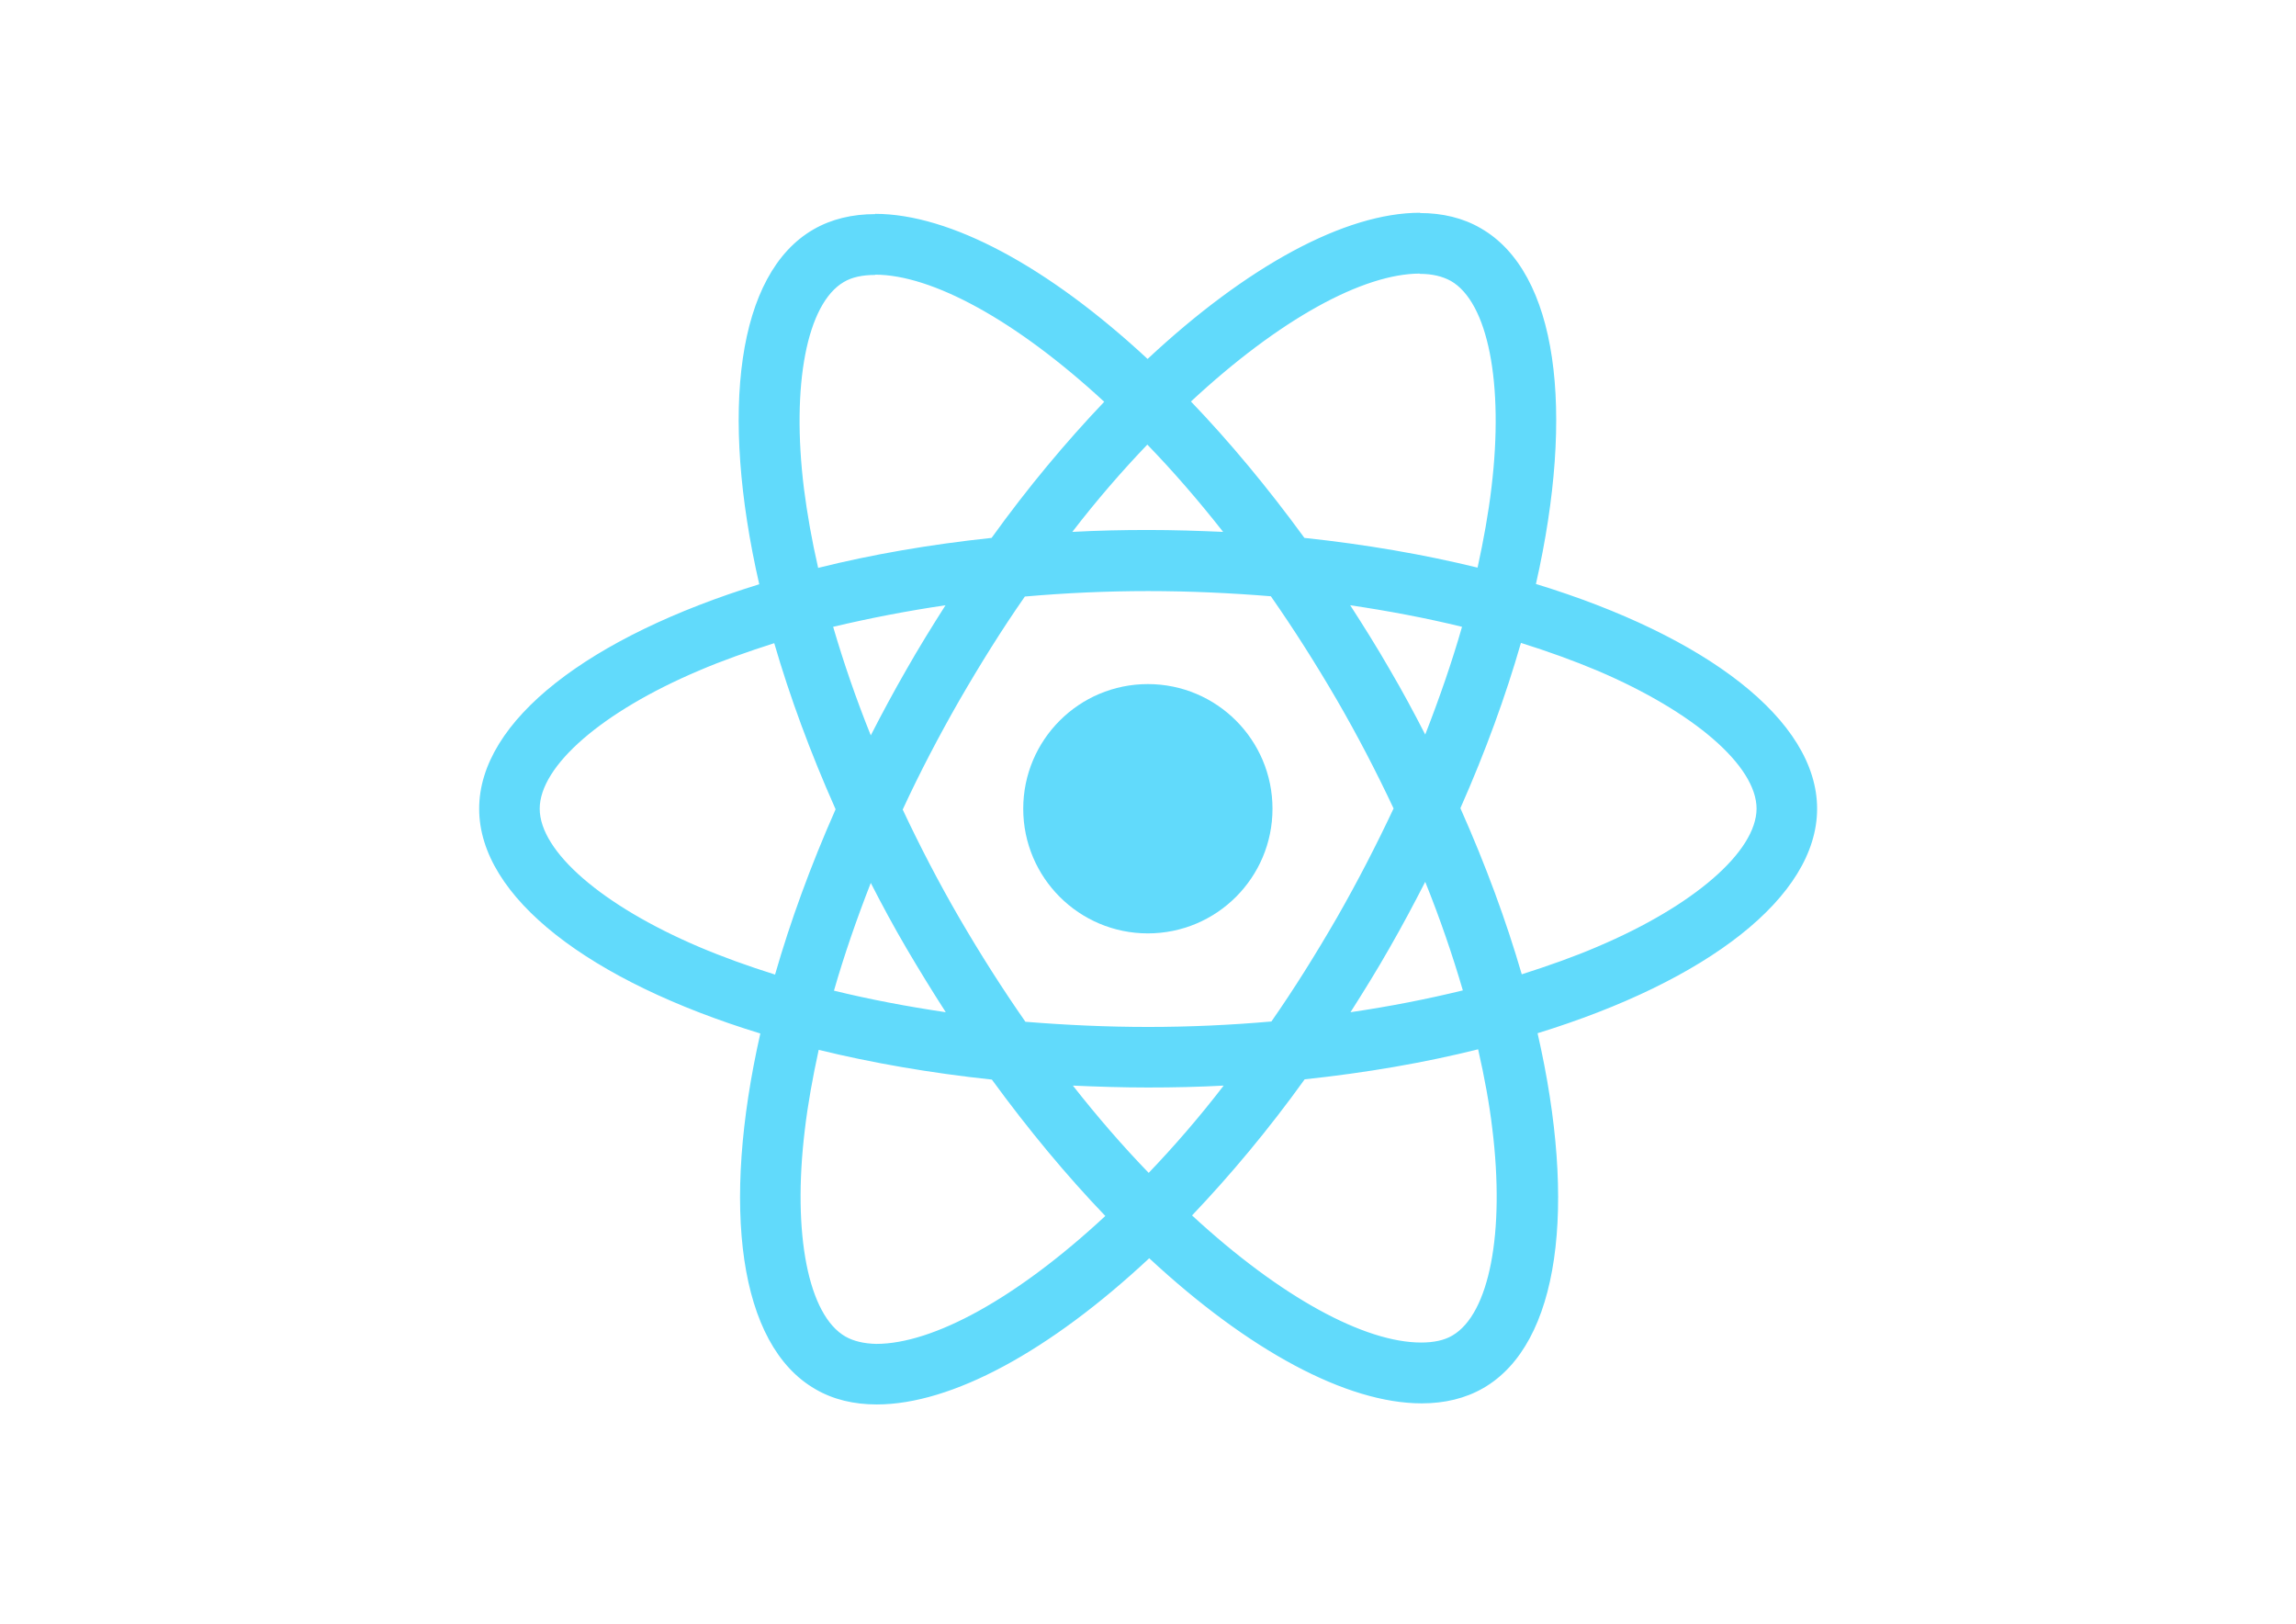
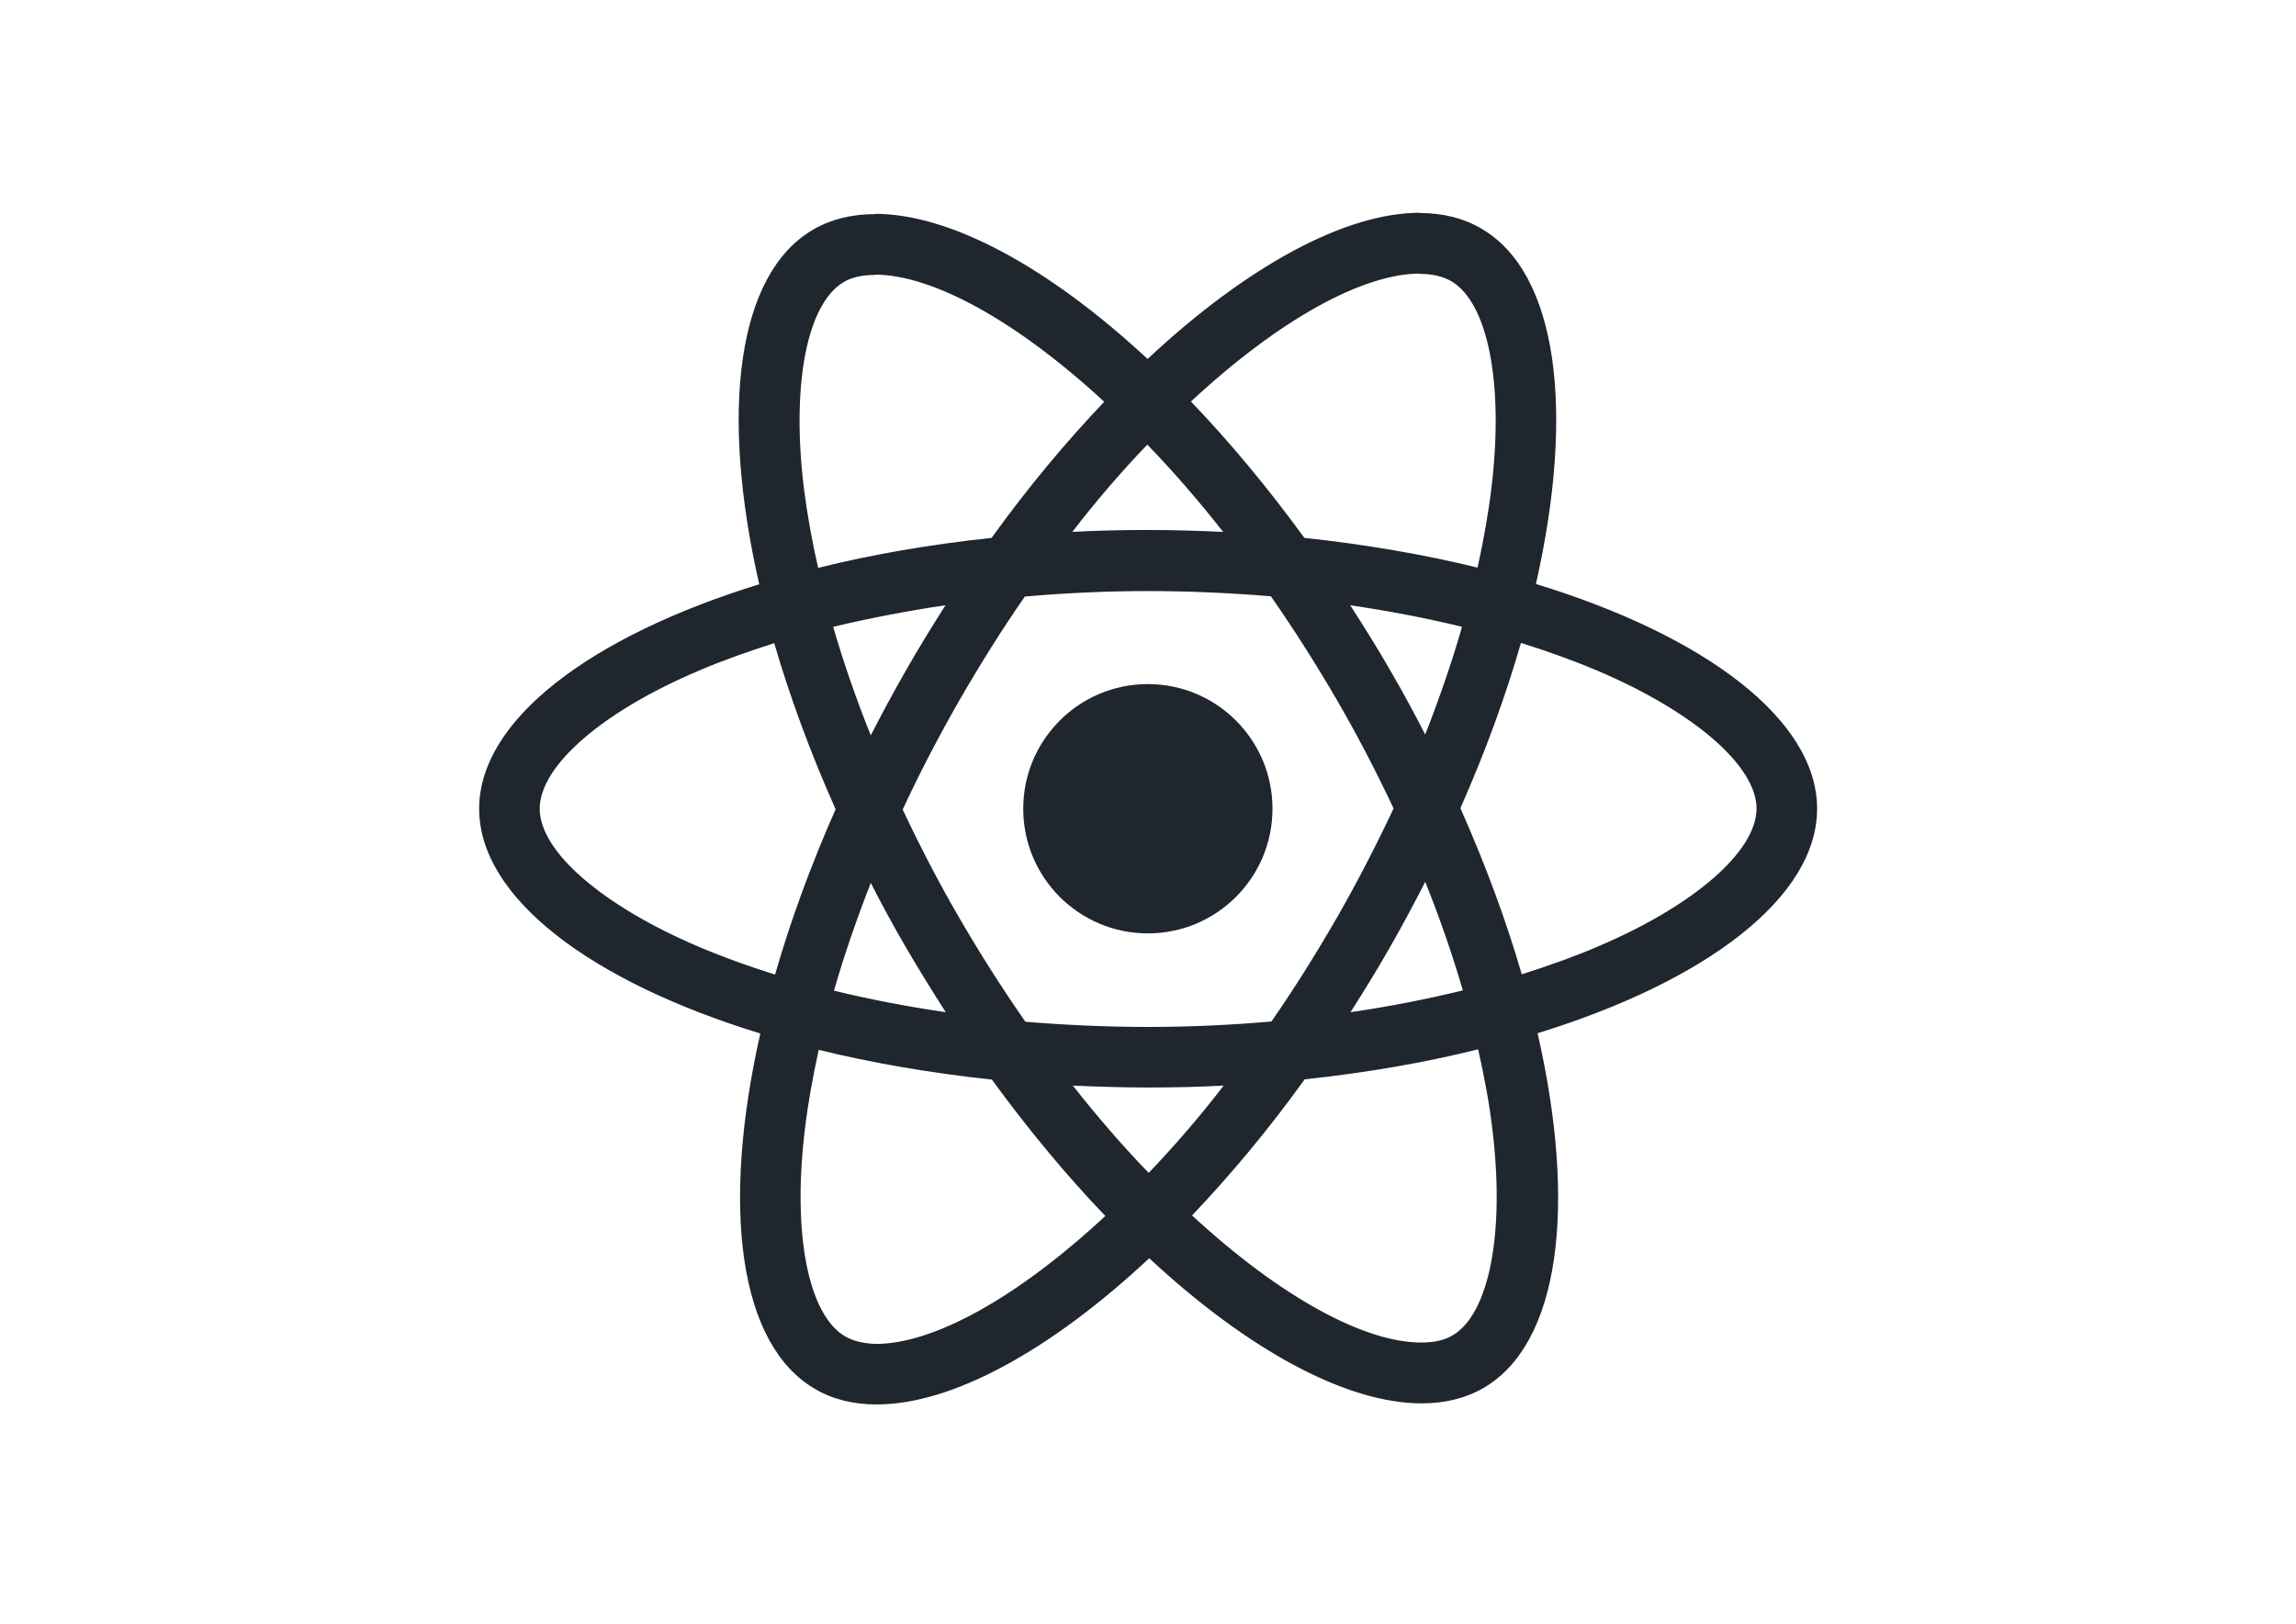
<svg xmlns="http://www.w3.org/2000/svg" viewBox="0 0 841.9 595.3">
-   <g fill="#61DAFB">
+   <g fill="hsl(212, 19%, 15%)">
    <path d="M666.3 296.5c0-32.5-40.7-63.3-103.1-82.4 14.4-63.6 8-114.2-20.2-130.4-6.5-3.8-14.1-5.6-22.4-5.6v22.3c4.6 0 8.3.9 11.4 2.6 13.6 7.8 19.5 37.5 14.9 75.7-1.1 9.4-2.9 19.3-5.1 29.4-19.6-4.8-41-8.5-63.5-10.9-13.5-18.5-27.5-35.3-41.6-50 32.6-30.3 63.2-46.9 84-46.9V78c-27.5 0-63.5 19.6-99.9 53.6-36.4-33.8-72.4-53.2-99.9-53.2v22.3c20.7 0 51.4 16.5 84 46.6-14 14.7-28 31.4-41.3 49.9-22.6 2.4-44 6.1-63.6 11-2.3-10-4-19.7-5.2-29-4.7-38.2 1.1-67.9 14.6-75.8 3-1.8 6.9-2.6 11.5-2.6V78.5c-8.4 0-16 1.8-22.6 5.6-28.1 16.2-34.4 66.7-19.9 130.1-62.2 19.2-102.7 49.9-102.7 82.3 0 32.5 40.7 63.3 103.1 82.4-14.4 63.6-8 114.2 20.2 130.4 6.5 3.8 14.1 5.6 22.5 5.6 27.5 0 63.5-19.6 99.9-53.6 36.4 33.8 72.4 53.2 99.9 53.2 8.4 0 16-1.8 22.6-5.6 28.1-16.2 34.4-66.7 19.9-130.1 62-19.1 102.5-49.9 102.5-82.3zm-130.2-66.7c-3.7 12.9-8.3 26.2-13.5 39.5-4.1-8-8.4-16-13.1-24-4.6-8-9.5-15.8-14.4-23.4 14.2 2.1 27.9 4.7 41 7.9zm-45.8 106.5c-7.8 13.5-15.8 26.3-24.1 38.2-14.9 1.3-30 2-45.2 2-15.1 0-30.2-.7-45-1.9-8.3-11.9-16.4-24.6-24.2-38-7.6-13.1-14.5-26.4-20.8-39.8 6.2-13.4 13.2-26.8 20.7-39.9 7.8-13.5 15.8-26.3 24.1-38.2 14.9-1.3 30-2 45.2-2 15.1 0 30.2.7 45 1.9 8.3 11.9 16.4 24.6 24.2 38 7.6 13.1 14.5 26.4 20.8 39.8-6.3 13.4-13.2 26.8-20.7 39.9zm32.3-13c5.4 13.4 10 26.8 13.8 39.8-13.1 3.2-26.9 5.9-41.2 8 4.9-7.7 9.8-15.6 14.4-23.7 4.6-8 8.9-16.1 13-24.1zM421.2 430c-9.3-9.6-18.6-20.3-27.8-32 9 .4 18.2.7 27.5.7 9.4 0 18.7-.2 27.8-.7-9 11.7-18.3 22.4-27.5 32zm-74.4-58.9c-14.2-2.1-27.9-4.7-41-7.9 3.7-12.9 8.3-26.2 13.5-39.5 4.1 8 8.4 16 13.1 24 4.7 8 9.5 15.8 14.4 23.4zM420.7 163c9.3 9.6 18.6 20.3 27.8 32-9-.4-18.2-.7-27.5-.7-9.4 0-18.7.2-27.8.7 9-11.7 18.3-22.4 27.5-32zm-74 58.9c-4.9 7.7-9.8 15.6-14.4 23.7-4.6 8-8.9 16-13 24-5.4-13.4-10-26.8-13.8-39.8 13.1-3.1 26.9-5.8 41.2-7.9zm-90.5 125.2c-35.4-15.1-58.3-34.9-58.3-50.6 0-15.7 22.9-35.6 58.3-50.6 8.6-3.7 18-7 27.7-10.1 5.7 19.6 13.2 40 22.5 60.9-9.2 20.8-16.6 41.1-22.2 60.6-9.9-3.1-19.3-6.5-28-10.2zM310 490c-13.6-7.8-19.5-37.5-14.9-75.7 1.1-9.4 2.9-19.3 5.1-29.4 19.6 4.8 41 8.5 63.5 10.9 13.5 18.5 27.5 35.3 41.6 50-32.6 30.3-63.2 46.9-84 46.9-4.5-.1-8.3-1-11.3-2.7zm237.2-76.2c4.7 38.2-1.1 67.9-14.6 75.8-3 1.8-6.9 2.6-11.5 2.6-20.7 0-51.4-16.5-84-46.6 14-14.7 28-31.4 41.3-49.9 22.6-2.4 44-6.1 63.6-11 2.3 10.1 4.1 19.8 5.2 29.1zm38.5-66.7c-8.6 3.7-18 7-27.7 10.1-5.7-19.6-13.2-40-22.5-60.9 9.2-20.8 16.6-41.1 22.2-60.6 9.9 3.1 19.3 6.5 28.1 10.2 35.4 15.1 58.3 34.9 58.3 50.6-.1 15.7-23 35.6-58.4 50.6zM320.8 78.4z" />
    <circle cx="420.9" cy="296.5" r="45.7" />
    <path d="M520.5 78.1z" />
  </g>
</svg>
